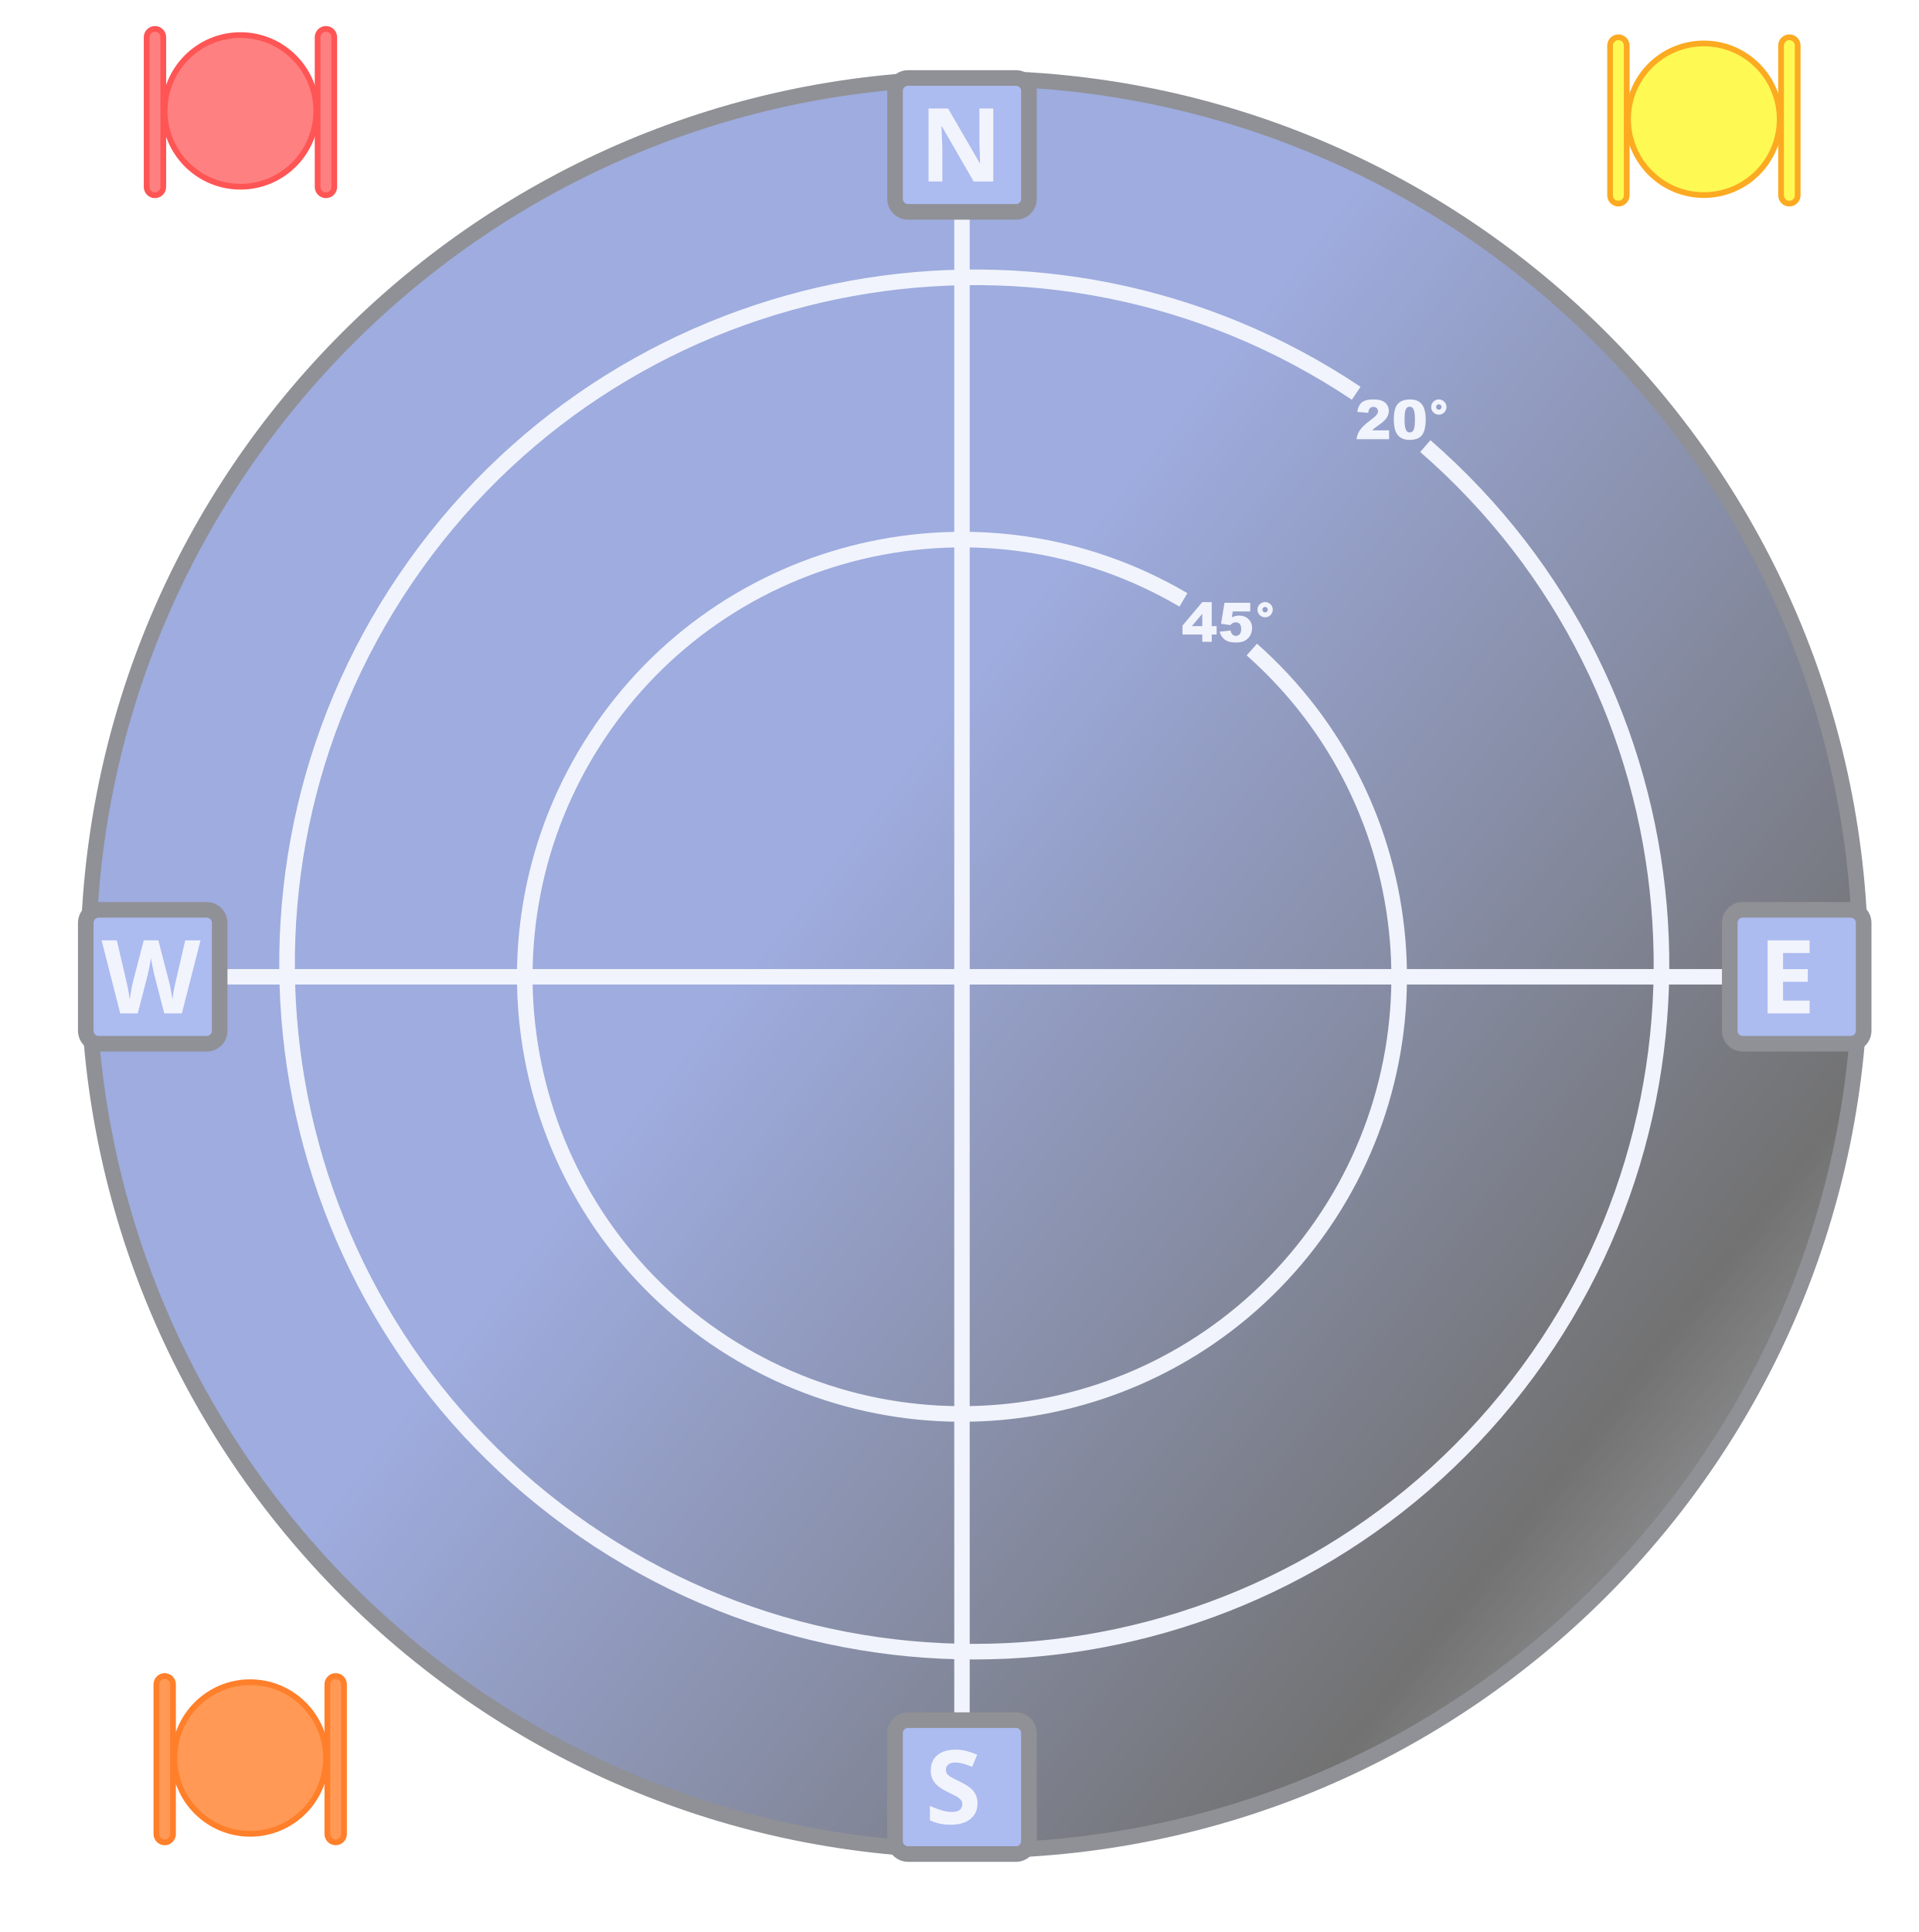
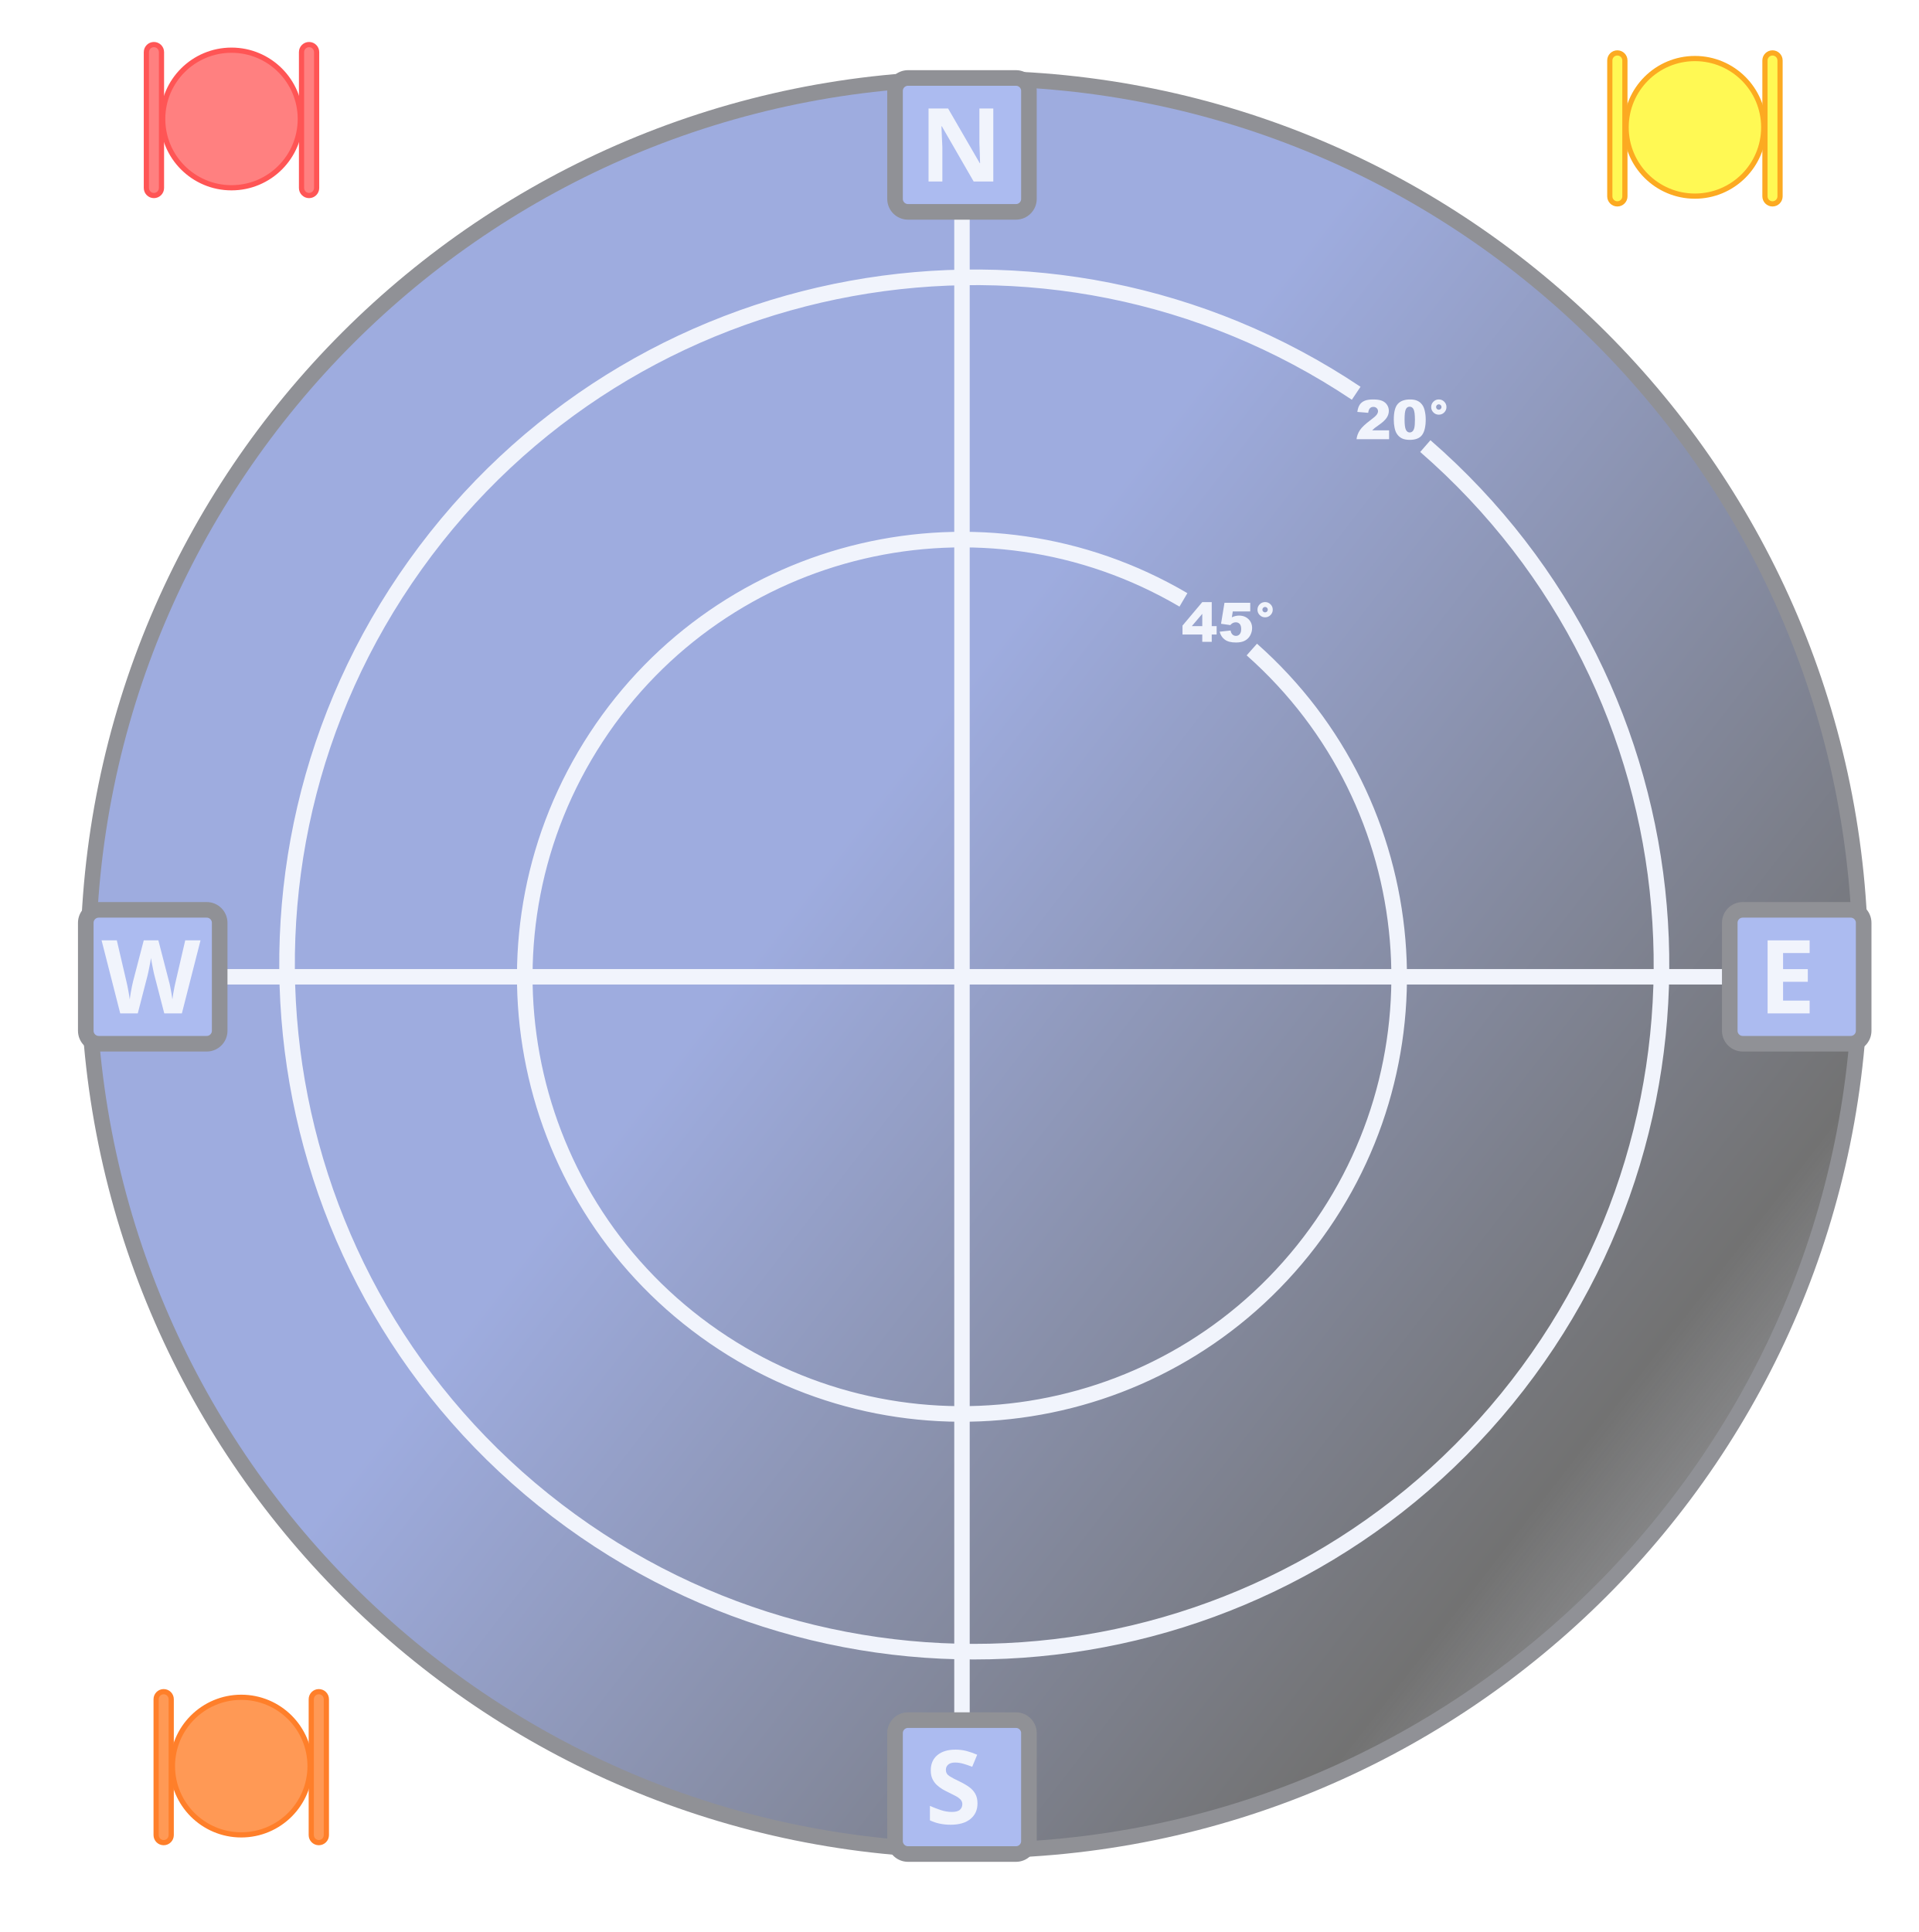
<svg xmlns="http://www.w3.org/2000/svg" xmlns:xlink="http://www.w3.org/1999/xlink" width="492.015" height="495.579" id="svg2" version="1.1">
  <defs id="defs4">
    <linearGradient id="linearGradient3899">
      <stop id="stop3901" offset="0" style="stop-color:#9eacdf;stop-opacity:1;" />
      <stop style="stop-color:#727272;stop-opacity:1" offset="0.494" id="stop3903" />
      <stop id="stop3905" offset="1" style="stop-color:#9498a5;stop-opacity:0;" />
    </linearGradient>
    <linearGradient id="linearGradient3592">
      <stop style="stop-color:#9eacdf;stop-opacity:1;" offset="0" id="stop3594" />
      <stop id="stop3897" offset="0.5" style="stop-color:#acbbf0;stop-opacity:0.498;" />
      <stop style="stop-color:#9498a5;stop-opacity:0;" offset="1" id="stop3596" />
    </linearGradient>
    <linearGradient xlink:href="#linearGradient3592" id="linearGradient3602" x1="337.633" y1="371.997" x2="729.83" y2="676.585" gradientUnits="userSpaceOnUse" />
    <linearGradient xlink:href="#linearGradient3899" id="linearGradient3820" gradientUnits="userSpaceOnUse" x1="337.633" y1="371.997" x2="729.83" y2="676.585" />
  </defs>
  <g id="layer1" transform="translate(-123.9848,-154.296)">
    <g id="map">
      <path transform="translate(3.154162,-3.154156)" d="M 598.01,404.854 A 227.284,227.284 0 0 1 370.726,632.139 227.284,227.284 0 0 1 143.442,404.854 227.284,227.284 0 0 1 370.726,177.57 227.284,227.284 0 0 1 598.01,404.854 Z" id="path3590" style="fill:url(#linearGradient3820);fill-opacity:1;stroke:#909196;stroke-width:4;stroke-miterlimit:4;stroke-opacity:1;stroke-dasharray:none" />
      <path id="path3604" d="m 145.312,404.854 447.797,0" style="fill:none;stroke:#f1f4fc;stroke-width:3.965;stroke-linecap:butt;stroke-linejoin:miter;stroke-miterlimit:4;stroke-opacity:1;stroke-dasharray:none" />
      <path style="fill:none;stroke:#f1f4fc;stroke-width:3.965;stroke-linecap:butt;stroke-linejoin:miter;stroke-miterlimit:4;stroke-opacity:1;stroke-dasharray:none" d="m 370.726,180.956 0,447.797" id="path3606" />
      <path transform="matrix(1.254312,0,0,1.254312,-121.5217,-109.9282)" d="m 451.714,343.483 a 89.398,89.398 0 0 1 10.446,122.889 89.398,89.398 0 0 1 -122.24,16.38 89.398,89.398 0 0 1 -22.275,-121.304 89.398,89.398 0 0 1 120.084,-28.118" id="path3608" style="fill:none;stroke:#f1f4fc;stroke-width:3.189;stroke-linecap:butt;stroke-linejoin:round;stroke-miterlimit:4;stroke-opacity:1;stroke-dasharray:none;stroke-dashoffset:0" />
      <path style="fill:none;stroke:#f1f4fc;stroke-width:2.029;stroke-linecap:butt;stroke-linejoin:round;stroke-miterlimit:4;stroke-opacity:1;stroke-dasharray:none;stroke-dashoffset:0" id="path3610" d="m 451.122,342.964 a 89.398,89.398 0 0 1 10.594,123.959 89.398,89.398 0 0 1 -123.561,14.515 89.398,89.398 0 0 1 -18.421,-123.039 89.398,89.398 0 0 1 122.394,-22.308" transform="matrix(1.97161,0,0,1.97161,-399.8671,-407.4689)" />
      <g transform="translate(2.101515,18)" id="g3618">
        <rect style="fill:#acbbf0;fill-opacity:1;stroke:#909196;stroke-width:4;stroke-linecap:butt;stroke-linejoin:round;stroke-miterlimit:4;stroke-opacity:1;stroke-dasharray:none;stroke-dashoffset:0" id="rect3612" width="34.345" height="34.345" x="351.452" y="156.296" ry="3.328" />
        <text xml:space="preserve" style="font-size:26.232px;font-style:normal;font-variant:normal;font-weight:900;font-stretch:normal;text-align:start;line-height:125%;writing-mode:lr-tb;text-anchor:start;fill:#f1f4fc;fill-opacity:1;stroke:none;font-family:Arial Black;-inkscape-font-specification:Arial Black Heavy" x="357.686" y="182.857" id="text3614">
          <tspan id="tspan3616" x="357.686" y="182.857">N</tspan>
        </text>
      </g>
      <g transform="translate(-12,-0.5329456)" id="g3695">
        <rect style="fill:#acbbf0;fill-opacity:1;stroke:#909196;stroke-width:4;stroke-linecap:butt;stroke-linejoin:round;stroke-miterlimit:4;stroke-opacity:1;stroke-dasharray:none;stroke-dashoffset:0" id="rect3612-7" width="34.345" height="34.345" x="579.655" y="388.215" ry="3.328" />
        <text xml:space="preserve" style="font-size:26.232px;font-style:normal;font-variant:normal;font-weight:900;font-stretch:normal;text-align:start;line-height:125%;writing-mode:lr-tb;text-anchor:start;fill:#f1f4fc;fill-opacity:1;stroke:none;font-family:Arial Black;-inkscape-font-specification:Arial Black Heavy" x="587.003" y="414.776" id="text3614-4">
          <tspan id="tspan3616-0" x="587.003" y="414.776">E</tspan>
        </text>
      </g>
      <g transform="translate(-0.4009876,-18)" id="g3707">
        <rect style="fill:#acbbf0;fill-opacity:1;stroke:#909196;stroke-width:4;stroke-linecap:butt;stroke-linejoin:round;stroke-miterlimit:4;stroke-opacity:1;stroke-dasharray:none;stroke-dashoffset:0" id="rect3612-8" width="34.345" height="34.345" x="353.954" y="613.53" ry="3.328" />
        <text xml:space="preserve" style="font-size:26.232px;font-style:normal;font-variant:normal;font-weight:900;font-stretch:normal;text-align:start;line-height:125%;writing-mode:lr-tb;text-anchor:start;fill:#f1f4fc;fill-opacity:1;stroke:none;font-family:Arial Black;-inkscape-font-specification:Arial Black Heavy" x="361.7" y="640.091" id="text3614-8">
          <tspan id="tspan3616-2" x="361.7" y="640.091">S</tspan>
        </text>
      </g>
      <g transform="translate(22.50252,459.4773)" id="g3687">
        <rect ry="3.328" y="-71.795" x="123.482" height="34.345" width="34.345" id="rect3612-5" style="fill:#acbbf0;fill-opacity:1;stroke:#909196;stroke-width:4;stroke-linecap:butt;stroke-linejoin:round;stroke-miterlimit:4;stroke-opacity:1;stroke-dasharray:none;stroke-dashoffset:0" />
        <text id="text3614-1" y="-45.234" x="127.539" style="font-size:26.232px;font-style:normal;font-variant:normal;font-weight:900;font-stretch:normal;text-align:start;line-height:125%;writing-mode:lr-tb;text-anchor:start;fill:#f1f4fc;fill-opacity:1;stroke:none;font-family:Arial Black;-inkscape-font-specification:Arial Black Heavy" xml:space="preserve">
          <tspan y="-45.234" x="127.539" id="tspan3616-7">W</tspan>
        </text>
      </g>
      <g id="text3727" style="font-size:40px;font-style:normal;font-weight:normal;fill:#f1f4fc;fill-opacity:1;stroke:none;font-family:Bitstream Vera Sans">
        <path id="path3764" style="font-size:14px;fill:#f1f4fc;font-family:Arial Black;-inkscape-font-specification:Arial Black" d="m 432.359,317.061 -5.072,0 0,-2.29 5.072,-6.029 2.427,0 0,6.159 1.258,0 0,2.16 -1.258,0 0,1.873 -2.427,0 z m 0,-2.16 0,-3.151 -2.68,3.151 z" />
        <path id="path3766" style="font-size:14px;fill:#f1f4fc;font-family:Arial Black;-inkscape-font-specification:Arial Black" d="m 438.054,308.912 6.61,0 0,2.222 -4.478,0 -0.239,1.504 c 0.31,-0.146 0.616,-0.255 0.919,-0.328 0.303,-0.073 0.603,-0.109 0.899,-0.109 1.003,0 1.816,0.303 2.44,0.909 0.624,0.606 0.937,1.369 0.937,2.29 -1e-5,0.647 -0.161,1.269 -0.482,1.866 -0.321,0.597 -0.777,1.053 -1.367,1.367 -0.59,0.314 -1.346,0.472 -2.266,0.472 -0.661,0 -1.227,-0.063 -1.699,-0.188 -0.472,-0.125 -0.873,-0.312 -1.203,-0.561 -0.33,-0.248 -0.598,-0.53 -0.803,-0.844 -0.205,-0.314 -0.376,-0.706 -0.513,-1.176 l 2.816,-0.308 c 0.068,0.451 0.228,0.794 0.479,1.029 0.251,0.235 0.549,0.352 0.896,0.352 0.387,0 0.708,-0.147 0.96,-0.441 0.253,-0.294 0.379,-0.733 0.379,-1.316 0,-0.597 -0.128,-1.034 -0.383,-1.312 -0.255,-0.278 -0.595,-0.417 -1.019,-0.417 -0.269,10e-6 -0.529,0.066 -0.779,0.198 -0.187,0.096 -0.392,0.269 -0.615,0.52 l -2.372,-0.342 z" />
        <path id="path3768" style="font-size:14px;fill:#f1f4fc;font-family:Arial Black;-inkscape-font-specification:Arial Black" d="m 450.434,310.689 c 0,0.538 -0.191,0.998 -0.574,1.381 -0.383,0.383 -0.845,0.574 -1.388,0.574 -0.538,10e-6 -0.998,-0.191 -1.381,-0.574 -0.383,-0.383 -0.574,-0.843 -0.574,-1.381 0,-0.542 0.191,-1.004 0.574,-1.384 0.383,-0.381 0.843,-0.571 1.381,-0.571 0.542,10e-6 1.005,0.19 1.388,0.571 0.383,0.381 0.574,0.842 0.574,1.384 z m -1.271,-0.007 c 0,-0.191 -0.067,-0.355 -0.202,-0.492 -0.134,-0.137 -0.297,-0.205 -0.489,-0.205 -0.191,1e-5 -0.355,0.068 -0.492,0.205 -0.137,0.137 -0.205,0.301 -0.205,0.492 0,0.191 0.068,0.354 0.205,0.489 0.137,0.134 0.301,0.202 0.492,0.202 0.191,0 0.354,-0.067 0.489,-0.202 0.134,-0.134 0.202,-0.297 0.202,-0.489 z" />
      </g>
      <g id="text3727-1" style="font-size:40px;font-style:normal;font-weight:normal;fill:#f1f4fc;fill-opacity:1;stroke:none;font-family:Bitstream Vera Sans">
        <path id="path3757" style="font-size:14px;fill:#f1f4fc;font-family:Arial Black;-inkscape-font-specification:Arial Black" d="m 480.279,266.955 -8.354,0 c 0.096,-0.825 0.386,-1.601 0.872,-2.328 0.485,-0.727 1.396,-1.585 2.731,-2.574 0.816,-0.606 1.338,-1.066 1.565,-1.381 0.228,-0.314 0.342,-0.613 0.342,-0.896 -10e-6,-0.305 -0.113,-0.566 -0.338,-0.783 -0.226,-0.216 -0.509,-0.325 -0.851,-0.325 -0.355,10e-6 -0.646,0.112 -0.872,0.335 -0.226,0.223 -0.377,0.618 -0.455,1.183 l -2.789,-0.226 c 0.109,-0.784 0.31,-1.396 0.602,-1.835 0.292,-0.44 0.703,-0.777 1.234,-1.012 0.531,-0.235 1.266,-0.352 2.205,-0.352 0.98,10e-6 1.742,0.112 2.287,0.335 0.545,0.223 0.973,0.566 1.285,1.029 0.312,0.463 0.468,0.981 0.468,1.555 -1e-5,0.611 -0.179,1.194 -0.537,1.75 -0.358,0.556 -1.008,1.167 -1.952,1.832 -0.561,0.387 -0.935,0.659 -1.125,0.813 -0.189,0.155 -0.411,0.358 -0.666,0.608 l 4.348,0 z" />
        <path id="path3759" style="font-size:14px;fill:#f1f4fc;font-family:Arial Black;-inkscape-font-specification:Arial Black" d="m 481.482,261.903 c 0,-1.905 0.343,-3.238 1.029,-3.999 0.686,-0.761 1.731,-1.142 3.134,-1.142 0.674,10e-6 1.228,0.083 1.661,0.25 0.433,0.166 0.786,0.383 1.06,0.649 0.273,0.267 0.489,0.547 0.646,0.841 0.157,0.294 0.284,0.637 0.379,1.029 0.187,0.747 0.28,1.527 0.28,2.338 0,1.818 -0.308,3.149 -0.923,3.992 -0.615,0.843 -1.675,1.265 -3.179,1.265 -0.843,0 -1.524,-0.134 -2.044,-0.403 -0.52,-0.269 -0.946,-0.663 -1.278,-1.183 -0.242,-0.369 -0.43,-0.874 -0.564,-1.514 -0.134,-0.64 -0.202,-1.348 -0.202,-2.123 z m 2.762,0.007 c 0,1.276 0.113,2.148 0.338,2.615 0.226,0.467 0.553,0.701 0.981,0.701 0.283,0 0.527,-0.099 0.735,-0.297 0.207,-0.198 0.36,-0.512 0.458,-0.94 0.098,-0.428 0.147,-1.096 0.147,-2.003 -10e-6,-1.331 -0.113,-2.225 -0.338,-2.683 -0.226,-0.458 -0.564,-0.687 -1.015,-0.687 -0.46,10e-6 -0.793,0.234 -0.998,0.701 -0.205,0.467 -0.308,1.332 -0.308,2.594 z" />
        <path id="path3761" style="font-size:14px;fill:#f1f4fc;font-family:Arial Black;-inkscape-font-specification:Arial Black" d="m 494.99,258.711 c 0,0.538 -0.191,0.998 -0.574,1.381 -0.383,0.383 -0.845,0.574 -1.388,0.574 -0.538,10e-6 -0.998,-0.191 -1.381,-0.574 -0.383,-0.383 -0.574,-0.843 -0.574,-1.381 0,-0.542 0.191,-1.004 0.574,-1.384 0.383,-0.381 0.843,-0.571 1.381,-0.571 0.542,10e-6 1.005,0.19 1.388,0.571 0.383,0.381 0.574,0.842 0.574,1.384 z m -1.271,-0.007 c 0,-0.191 -0.067,-0.355 -0.202,-0.492 -0.134,-0.137 -0.297,-0.205 -0.489,-0.205 -0.191,1e-5 -0.355,0.068 -0.492,0.205 -0.137,0.137 -0.205,0.301 -0.205,0.492 0,0.191 0.068,0.354 0.205,0.489 0.137,0.134 0.301,0.202 0.492,0.202 0.191,0 0.354,-0.067 0.489,-0.202 0.134,-0.134 0.202,-0.297 0.202,-0.489 z" />
      </g>
    </g>
-     <g id="gpssatellite" transform="matrix(0.9387912,0,0,0.9387912,26.49606,0.9451615)">
-       <path transform="translate(0.08444214,0)" d="m 590,195.934 a 20.714,20.714 0 0 1 -20.714,20.714 20.714,20.714 0 0 1 -20.714,-20.714 20.714,20.714 0 0 1 20.714,-20.714 20.714,20.714 0 0 1 20.714,20.714 z" id="path3712" style="fill:#fff954;fill-opacity:1;stroke:#fcaa21;stroke-width:1.565;stroke-miterlimit:4;stroke-opacity:1;stroke-dasharray:none" />
-       <rect ry="2.273" y="173.529" x="590.454" height="45.457" width="4.546" id="rect3718" style="fill:#fff954;fill-opacity:1;stroke:#fcaa21;stroke-width:1.565;stroke-linecap:butt;stroke-linejoin:round;stroke-miterlimit:4;stroke-opacity:1;stroke-dasharray:none;stroke-dashoffset:0" />
-       <rect style="fill:#fff954;fill-opacity:1;stroke:#fcaa21;stroke-width:1.565;stroke-linecap:butt;stroke-linejoin:round;stroke-miterlimit:4;stroke-opacity:1;stroke-dasharray:none;stroke-dashoffset:0" id="rect3720" width="4.546" height="45.457" x="543.74" y="173.529" ry="2.273" />
+     <g id="gpssatellite" transform="matrix(0.8518743,0,0,0.8518743,73.68826,20.04677)">
+       <circle transform="translate(0.08444214,0)" id="path3712" style="fill:#fff954;fill-opacity:1;stroke:#fcaa21;stroke-width:1.565;stroke-miterlimit:4;stroke-dasharray:none;stroke-opacity:1" cx="569.286" cy="195.934" r="20.714" />
+       <rect ry="2.273" y="173.529" x="590.454" height="45.457" width="4.546" id="rect3718" style="fill:#fff954;fill-opacity:1;stroke:#fcaa21;stroke-width:1.565;stroke-linecap:butt;stroke-linejoin:round;stroke-miterlimit:4;stroke-dasharray:none;stroke-dashoffset:0;stroke-opacity:1" />
+       <rect style="fill:#fff954;fill-opacity:1;stroke:#fcaa21;stroke-width:1.565;stroke-linecap:butt;stroke-linejoin:round;stroke-miterlimit:4;stroke-dasharray:none;stroke-dashoffset:0;stroke-opacity:1" id="rect3720" width="4.546" height="45.457" x="543.74" y="173.529" ry="2.273" />
    </g>
-     <g transform="matrix(0.9387912,0,0,0.9387912,-348.8611,-1.197696)" id="othersat" style="fill:#ff8080;stroke:#ff5555">
+     <g transform="matrix(0.8518743,0,0,0.8518743,-301.6689,17.90391)" id="othersat" style="fill:#ff8080;stroke:#ff5555">
      <circle style="fill:#ff8080;fill-opacity:1;stroke:#ff5555;stroke-width:1.565;stroke-miterlimit:4;stroke-dasharray:none;stroke-opacity:1" id="path4188" transform="translate(0.08444214,0)" cx="569.286" cy="195.934" r="20.714" />
      <rect style="fill:#ff8080;fill-opacity:1;stroke:#ff5555;stroke-width:1.565;stroke-linecap:butt;stroke-linejoin:round;stroke-miterlimit:4;stroke-dasharray:none;stroke-dashoffset:0;stroke-opacity:1" id="rect4190" width="4.546" height="45.457" x="590.454" y="173.529" ry="2.273" />
      <rect ry="2.273" y="173.529" x="543.74" height="45.457" width="4.546" id="rect4192" style="fill:#ff8080;fill-opacity:1;stroke:#ff5555;stroke-width:1.565;stroke-linecap:butt;stroke-linejoin:round;stroke-miterlimit:4;stroke-dasharray:none;stroke-dashoffset:0;stroke-opacity:1" />
    </g>
-     <g style="fill:#ff9955;stroke:#ff7f2a" id="sbassatellite" transform="matrix(0.9387912,0,0,0.9387912,-346.3611,421.3023)">
+     <g style="fill:#ff9955;stroke:#ff7f2a" id="sbassatellite" transform="matrix(0.8518743,0,0,0.8518743,-299.1689,440.4039)">
      <circle r="20.714" cy="195.934" cx="569.286" transform="translate(0.08444214,0)" id="circle4196" style="fill:#ff9955;fill-opacity:1;stroke:#ff7f2a;stroke-width:1.565;stroke-miterlimit:4;stroke-dasharray:none;stroke-opacity:1" />
      <rect ry="2.273" y="173.529" x="590.454" height="45.457" width="4.546" id="rect4198" style="fill:#ff9955;fill-opacity:1;stroke:#ff7f2a;stroke-width:1.565;stroke-linecap:butt;stroke-linejoin:round;stroke-miterlimit:4;stroke-dasharray:none;stroke-dashoffset:0;stroke-opacity:1" />
      <rect style="fill:#ff9955;fill-opacity:1;stroke:#ff7f2a;stroke-width:1.565;stroke-linecap:butt;stroke-linejoin:round;stroke-miterlimit:4;stroke-dasharray:none;stroke-dashoffset:0;stroke-opacity:1" id="rect4200" width="4.546" height="45.457" x="543.74" y="173.529" ry="2.273" />
    </g>
  </g>
</svg>
